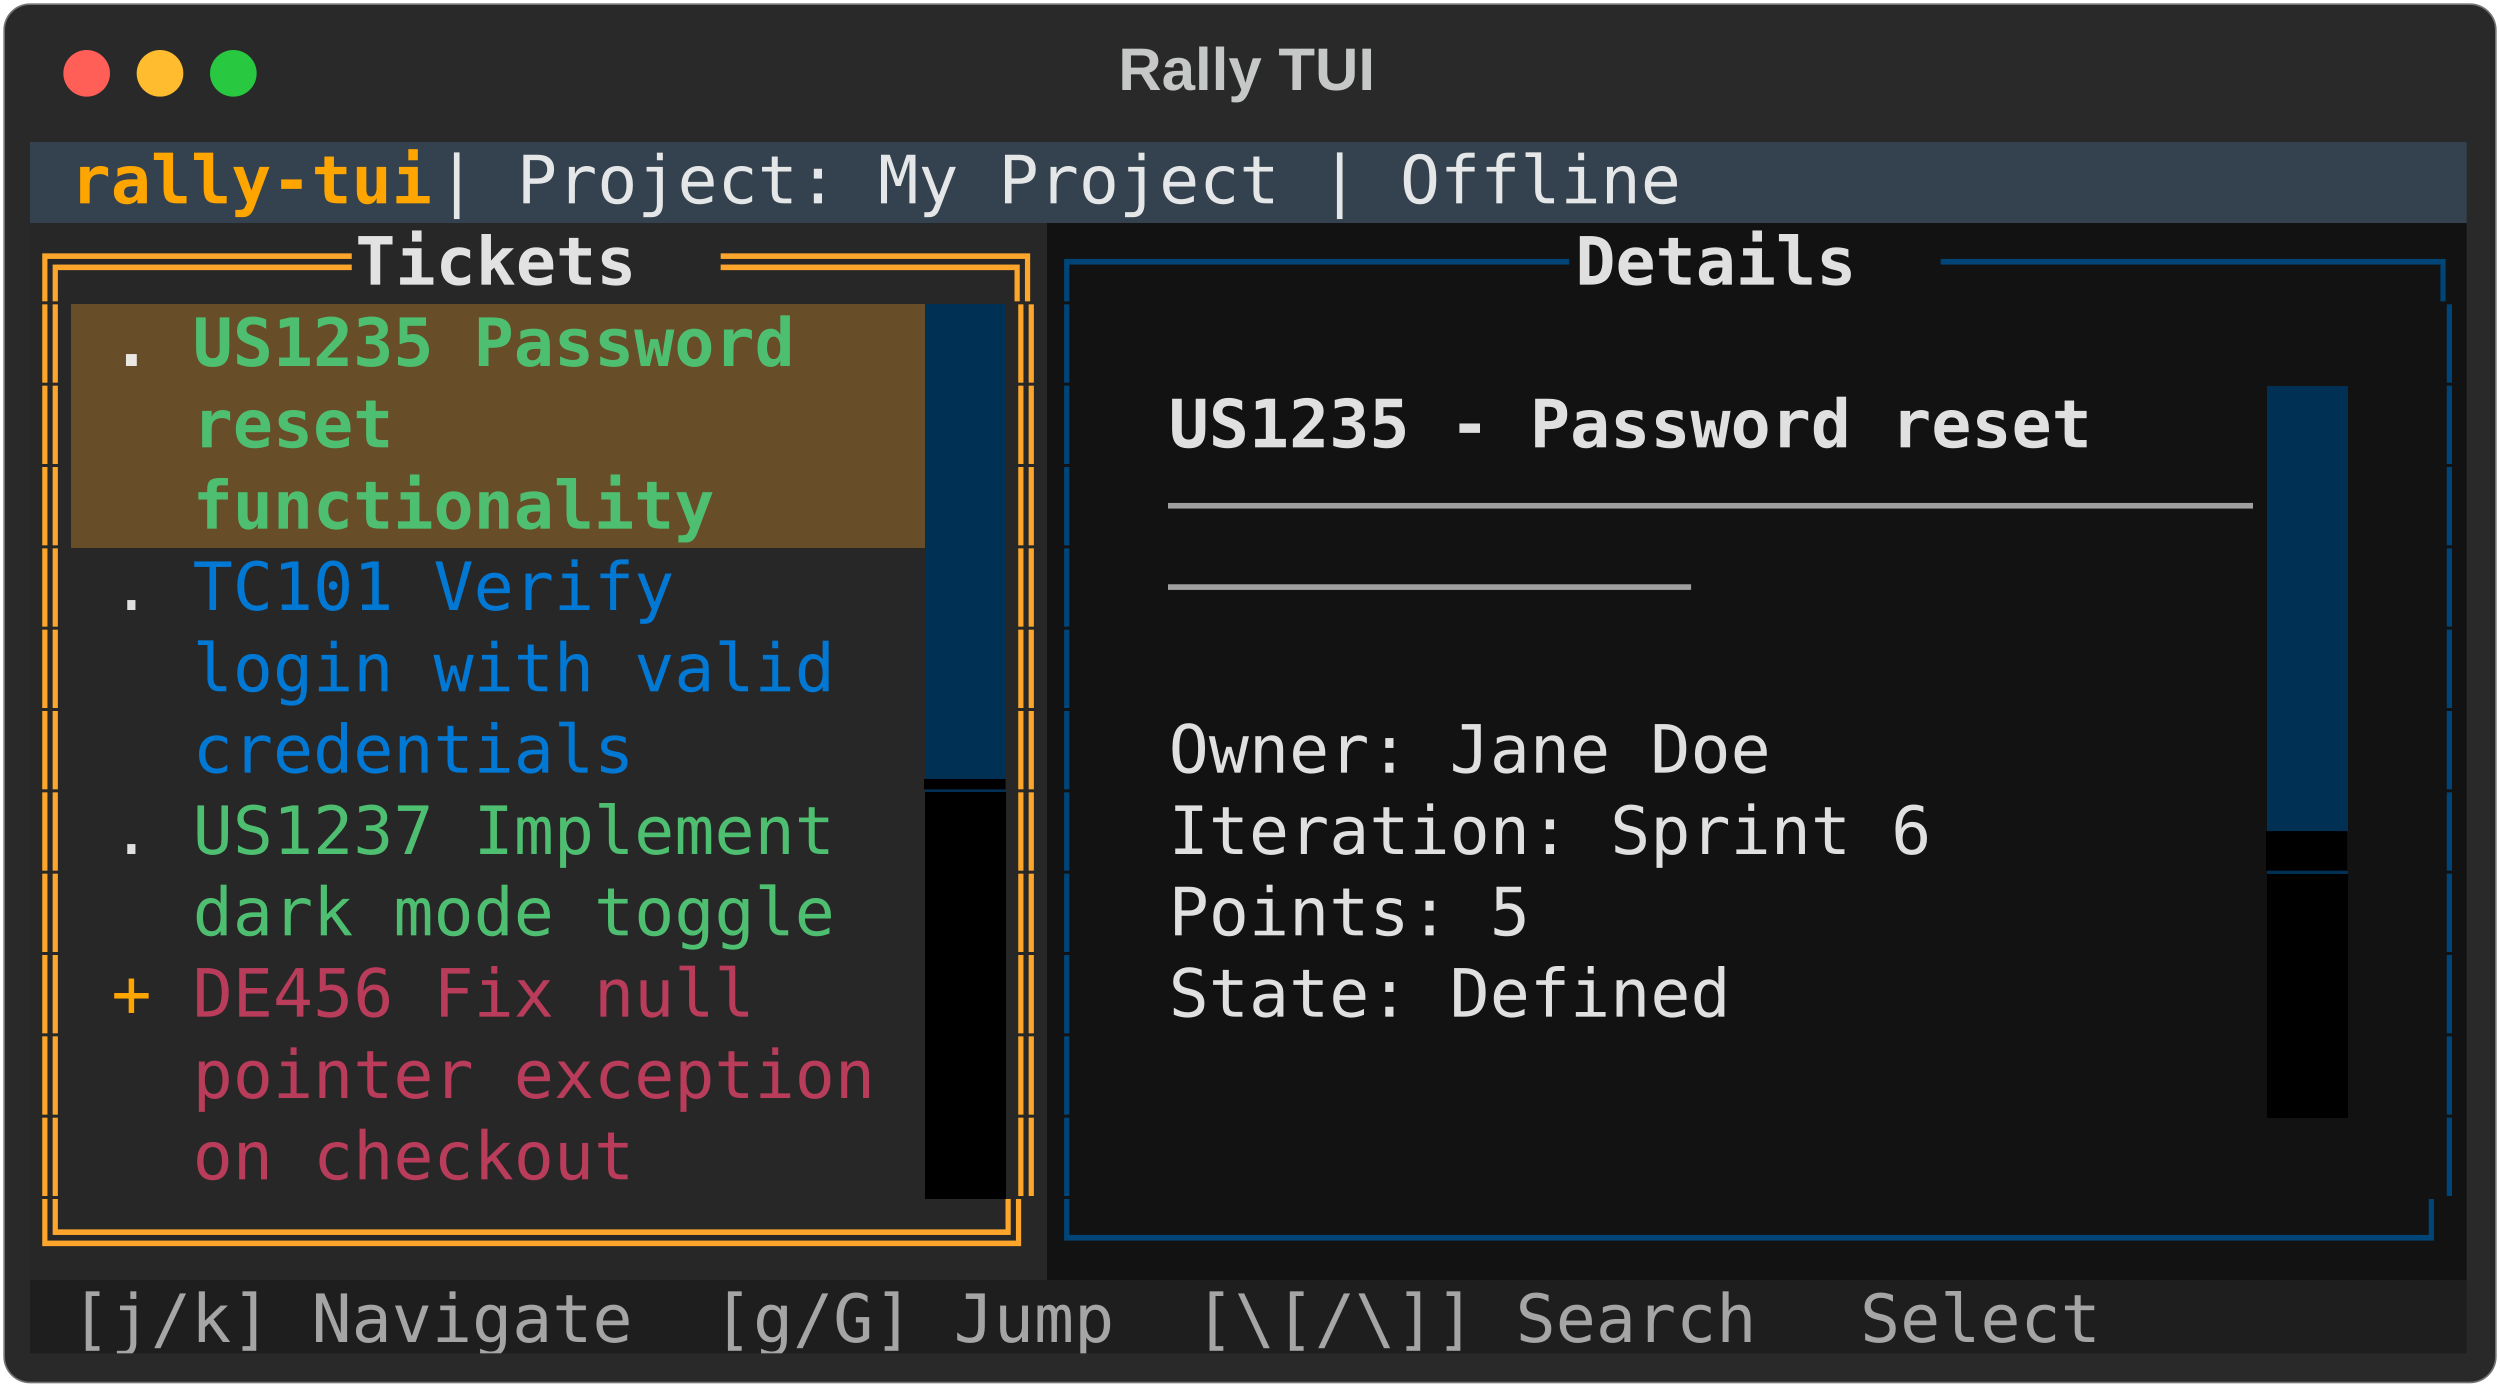
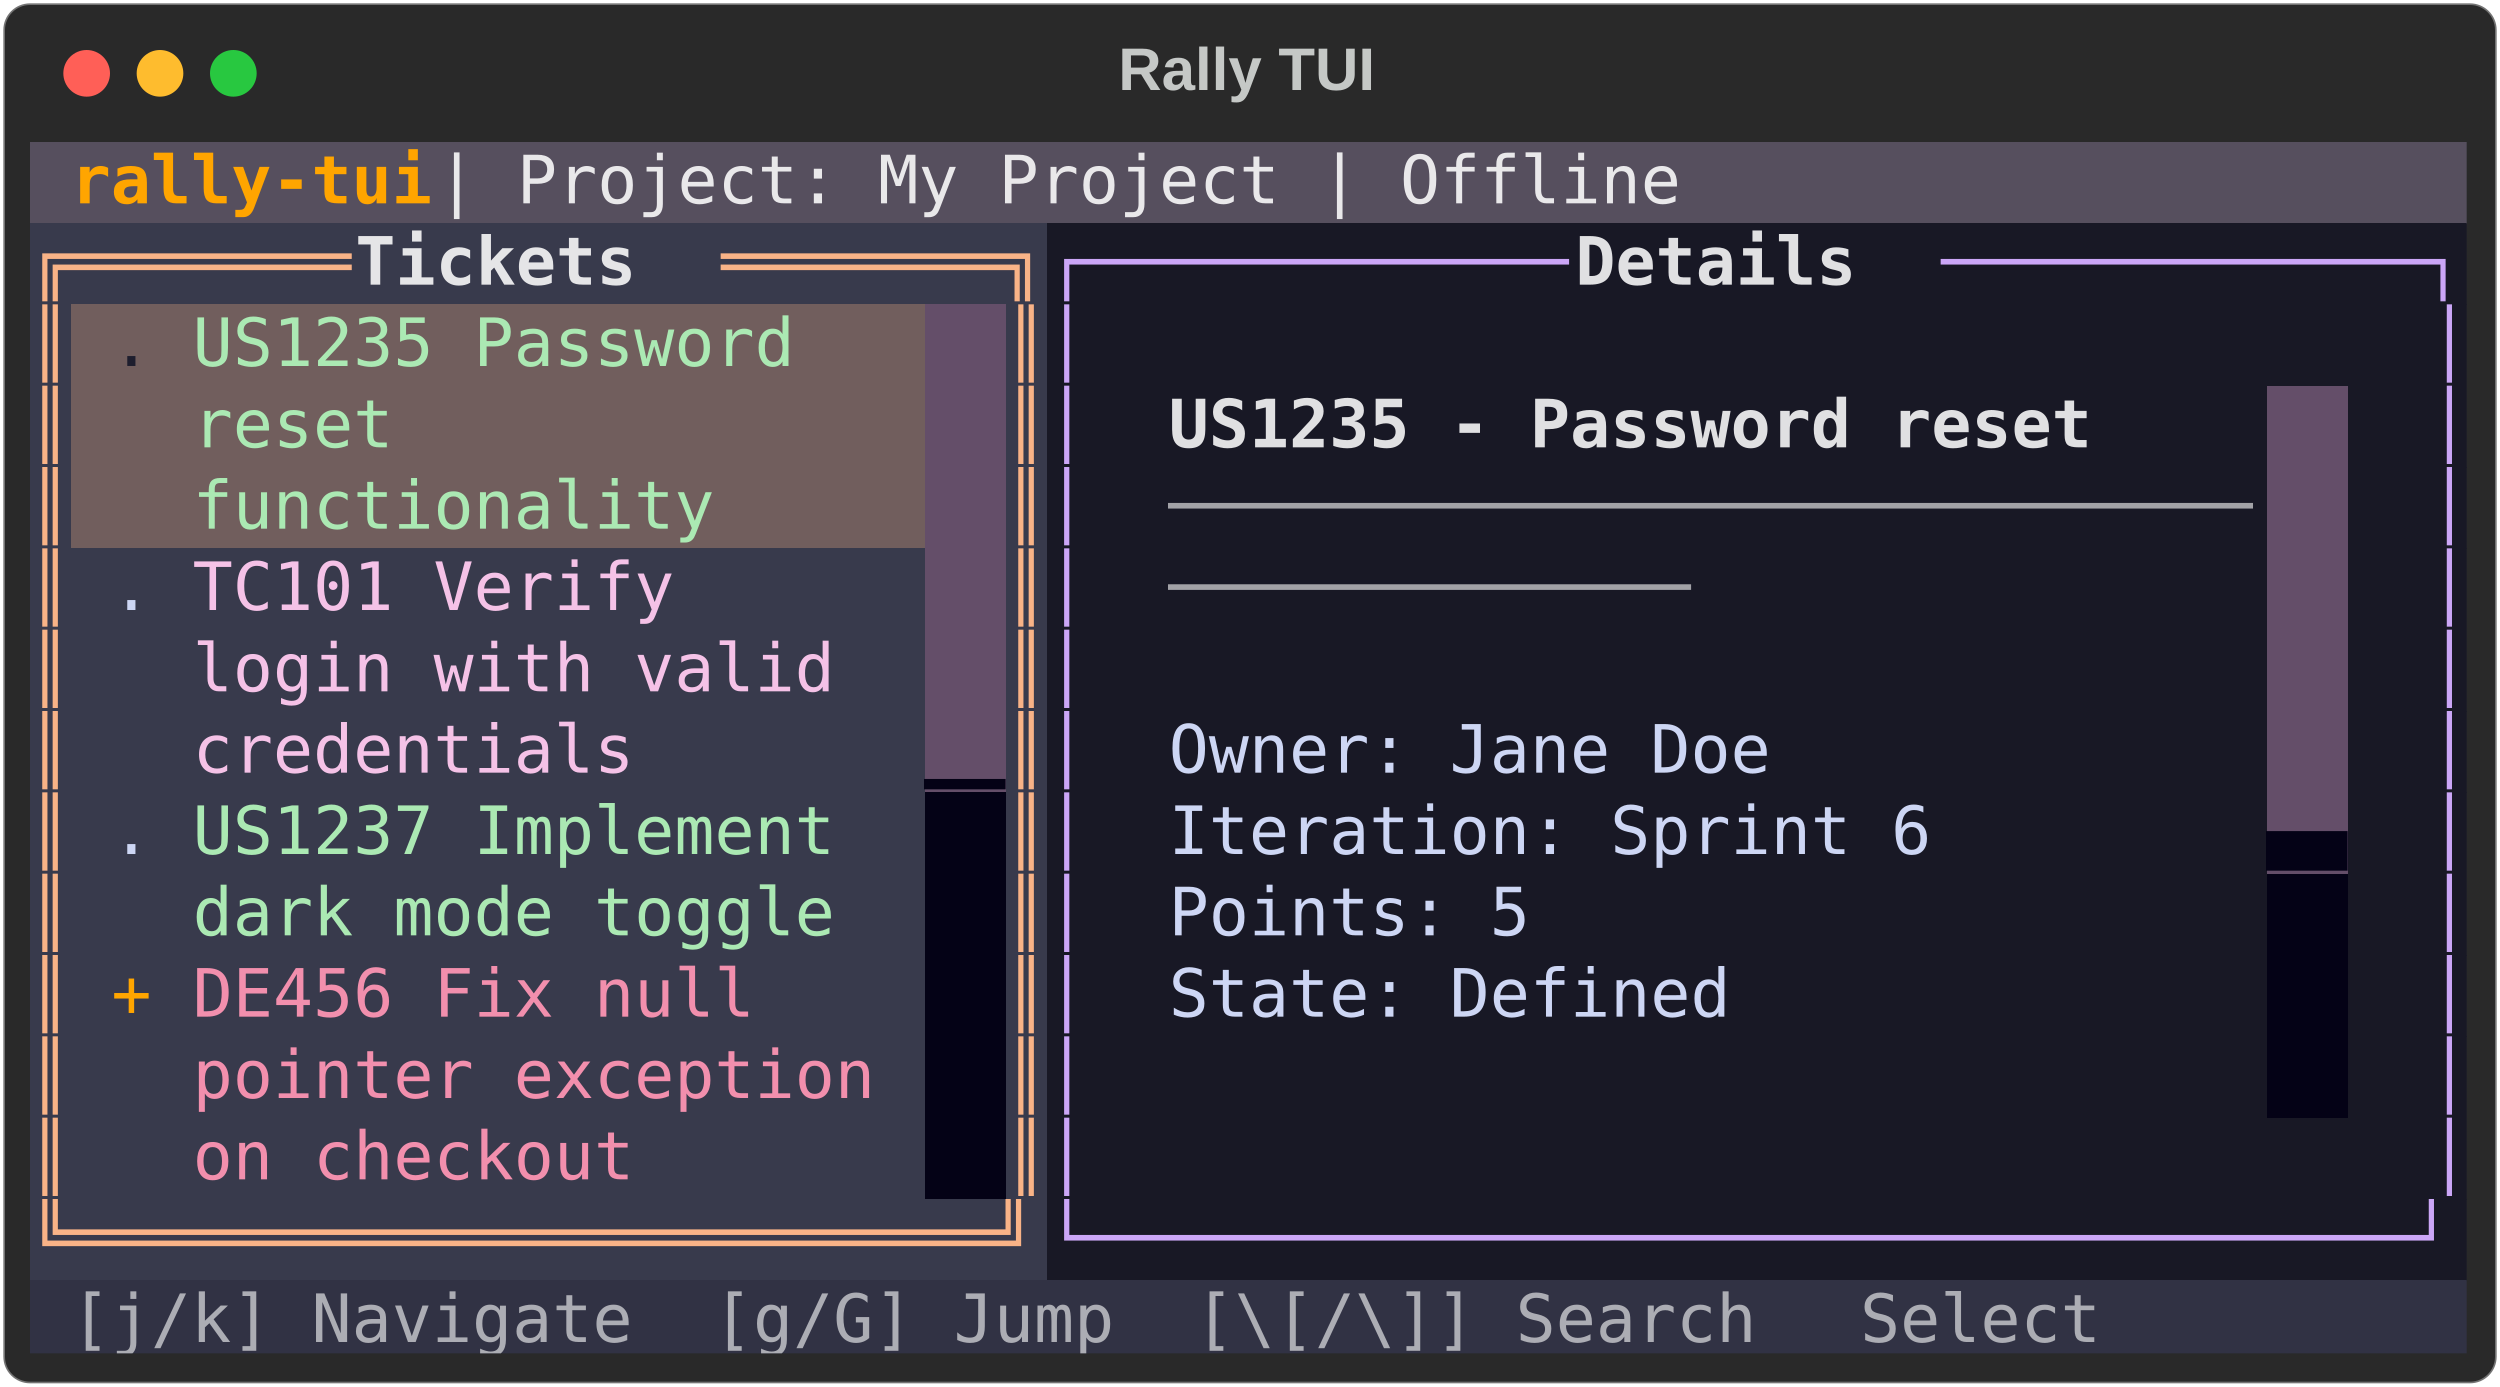
<svg xmlns="http://www.w3.org/2000/svg" class="rich-terminal" viewBox="0 0 750 416.0">
  <style>

    @font-face {
        font-family: "Fira Code";
        src: local("FiraCode-Regular"),
                url("https://cdnjs.cloudflare.com/ajax/libs/firacode/6.2.0/woff2/FiraCode-Regular.woff2") format("woff2"),
                url("https://cdnjs.cloudflare.com/ajax/libs/firacode/6.2.0/woff/FiraCode-Regular.woff") format("woff");
        font-style: normal;
        font-weight: 400;
    }
    @font-face {
        font-family: "Fira Code";
        src: local("FiraCode-Bold"),
                url("https://cdnjs.cloudflare.com/ajax/libs/firacode/6.2.0/woff2/FiraCode-Bold.woff2") format("woff2"),
                url("https://cdnjs.cloudflare.com/ajax/libs/firacode/6.2.0/woff/FiraCode-Bold.woff") format("woff");
        font-style: bold;
        font-weight: 700;
    }

    .terminal-matrix {
        font-family: Fira Code, monospace;
        font-size: 20px;
        line-height: 24.4px;
        font-variant-east-asian: full-width;
    }

    .terminal-title {
        font-size: 18px;
        font-weight: bold;
        font-family: arial;
    }

    .terminal-r1 { fill: #c5c8c6 }
.terminal-r2 { fill: #ffa500;font-weight: bold }
- .terminal-r3 { fill: #e4e6e7 }
- .terminal-r4 { fill: #fea62b }
- .terminal-r5 { fill: #e2e2e2;font-weight: bold }
- .terminal-r6 { fill: #004578 }
- .terminal-r7 { fill: #e0e0e0;font-weight: bold }
- .terminal-r8 { fill: #ebe7e3;font-weight: bold }
- .terminal-r9 { fill: #4ebf71;font-weight: bold }
- .terminal-r10 { fill: #272727 }
- .terminal-r11 { fill: #121212 }
- .terminal-r12 { fill: #a0a0a0 }
- .terminal-r13 { fill: #e0e0e0 }
- .terminal-r14 { fill: #0178d4 }
- .terminal-r15 { fill: #000000 }
- .terminal-r16 { fill: #4ebf71 }
- .terminal-r17 { fill: #ffa500 }
- .terminal-r18 { fill: #b93c5b }
- .terminal-r19 { fill: #a5a5a5 }
+ .terminal-r3 { fill: #e9e8ea }
+ .terminal-r4 { fill: #f9b387 }
+ .terminal-r5 { fill: #e5e5e7;font-weight: bold }
+ .terminal-r6 { fill: #cba6f7 }
+ .terminal-r7 { fill: #e0e0e2;font-weight: bold }
+ .terminal-r8 { fill: #1e1e2e }
+ .terminal-r9 { fill: #abe9b3 }
+ .terminal-r10 { fill: #383a4c }
+ .terminal-r11 { fill: #181825 }
+ .terminal-r12 { fill: #a2a2a7 }
+ .terminal-r13 { fill: #cdd6f4 }
+ .terminal-r14 { fill: #f5c2e7 }
+ .terminal-r15 { fill: #040216 }
+ .terminal-r16 { fill: #ffa500 }
+ .terminal-r17 { fill: #f28fad }
+ .terminal-r18 { fill: #acadb4 }
    </style>
  <defs>
    <clipPath id="terminal-clip-terminal">
      <rect x="0" y="0" width="731.0" height="365.0" />
    </clipPath>
    <clipPath id="terminal-line-0">
      <rect x="0" y="1.5" width="732" height="24.65" />
    </clipPath>
    <clipPath id="terminal-line-1">
      <rect x="0" y="25.9" width="732" height="24.65" />
    </clipPath>
    <clipPath id="terminal-line-2">
      <rect x="0" y="50.3" width="732" height="24.65" />
    </clipPath>
    <clipPath id="terminal-line-3">
      <rect x="0" y="74.7" width="732" height="24.65" />
    </clipPath>
    <clipPath id="terminal-line-4">
      <rect x="0" y="99.1" width="732" height="24.65" />
    </clipPath>
    <clipPath id="terminal-line-5">
      <rect x="0" y="123.5" width="732" height="24.65" />
    </clipPath>
    <clipPath id="terminal-line-6">
      <rect x="0" y="147.9" width="732" height="24.65" />
    </clipPath>
    <clipPath id="terminal-line-7">
      <rect x="0" y="172.3" width="732" height="24.65" />
    </clipPath>
    <clipPath id="terminal-line-8">
      <rect x="0" y="196.7" width="732" height="24.65" />
    </clipPath>
    <clipPath id="terminal-line-9">
      <rect x="0" y="221.1" width="732" height="24.65" />
    </clipPath>
    <clipPath id="terminal-line-10">
      <rect x="0" y="245.5" width="732" height="24.65" />
    </clipPath>
    <clipPath id="terminal-line-11">
      <rect x="0" y="269.9" width="732" height="24.65" />
    </clipPath>
    <clipPath id="terminal-line-12">
      <rect x="0" y="294.3" width="732" height="24.65" />
    </clipPath>
    <clipPath id="terminal-line-13">
      <rect x="0" y="318.7" width="732" height="24.65" />
    </clipPath>
  </defs>
  <rect fill="#292929" stroke="rgba(255,255,255,0.35)" stroke-width="1" x="1" y="1" width="748" height="414" rx="8" />
  <text class="terminal-title" fill="#c5c8c6" text-anchor="middle" x="374" y="27">Rally TUI</text>
  <g transform="translate(26,22)">
    <circle cx="0" cy="0" r="7" fill="#ff5f57" />
    <circle cx="22" cy="0" r="7" fill="#febc2e" />
    <circle cx="44" cy="0" r="7" fill="#28c840" />
  </g>
  <g transform="translate(9, 41)" clip-path="url(#terminal-clip-terminal)">
-     <rect fill="#33424e" x="0" y="1.5" width="12.2" height="24.65" shape-rendering="crispEdges" />
-     <rect fill="#33424e" x="12.2" y="1.5" width="109.8" height="24.65" shape-rendering="crispEdges" />
-     <rect fill="#33424e" x="122" y="1.5" width="390.4" height="24.65" shape-rendering="crispEdges" />
-     <rect fill="#33424e" x="512.4" y="1.5" width="219.6" height="24.65" shape-rendering="crispEdges" />
-     <rect fill="#272727" x="0" y="25.9" width="97.6" height="24.65" shape-rendering="crispEdges" />
-     <rect fill="#272727" x="97.6" y="25.9" width="109.8" height="24.65" shape-rendering="crispEdges" />
-     <rect fill="#272727" x="207.4" y="25.9" width="97.6" height="24.65" shape-rendering="crispEdges" />
-     <rect fill="#121212" x="305" y="25.9" width="158.6" height="24.65" shape-rendering="crispEdges" />
-     <rect fill="#121212" x="463.6" y="25.9" width="109.8" height="24.65" shape-rendering="crispEdges" />
-     <rect fill="#121212" x="573.4" y="25.9" width="158.6" height="24.65" shape-rendering="crispEdges" />
-     <rect fill="#272727" x="0" y="50.3" width="12.2" height="24.65" shape-rendering="crispEdges" />
-     <rect fill="#674d28" x="12.2" y="50.3" width="12.2" height="24.65" shape-rendering="crispEdges" />
-     <rect fill="#674d28" x="24.4" y="50.3" width="12.2" height="24.65" shape-rendering="crispEdges" />
-     <rect fill="#674d28" x="36.6" y="50.3" width="12.2" height="24.65" shape-rendering="crispEdges" />
-     <rect fill="#674d28" x="48.8" y="50.3" width="183" height="24.65" shape-rendering="crispEdges" />
-     <rect fill="#674d28" x="231.8" y="50.3" width="36.6" height="24.65" shape-rendering="crispEdges" />
-     <rect fill="#003054" x="268.4" y="50.3" width="24.4" height="24.65" shape-rendering="crispEdges" />
-     <rect fill="#272727" x="292.8" y="50.3" width="12.2" height="24.65" shape-rendering="crispEdges" />
-     <rect fill="#121212" x="305" y="50.3" width="12.2" height="24.65" shape-rendering="crispEdges" />
-     <rect fill="#121212" x="317.2" y="50.3" width="402.6" height="24.65" shape-rendering="crispEdges" />
-     <rect fill="#121212" x="719.8" y="50.3" width="12.2" height="24.65" shape-rendering="crispEdges" />
-     <rect fill="#272727" x="0" y="74.7" width="12.2" height="24.65" shape-rendering="crispEdges" />
-     <rect fill="#674d28" x="12.2" y="74.7" width="36.6" height="24.65" shape-rendering="crispEdges" />
-     <rect fill="#674d28" x="48.8" y="74.7" width="61" height="24.65" shape-rendering="crispEdges" />
-     <rect fill="#674d28" x="109.8" y="74.7" width="158.6" height="24.65" shape-rendering="crispEdges" />
-     <rect fill="#003054" x="268.4" y="74.7" width="24.4" height="24.65" shape-rendering="crispEdges" />
-     <rect fill="#272727" x="292.8" y="74.7" width="12.2" height="24.65" shape-rendering="crispEdges" />
-     <rect fill="#121212" x="305" y="74.7" width="12.2" height="24.65" shape-rendering="crispEdges" />
-     <rect fill="#121212" x="317.2" y="74.7" width="24.4" height="24.65" shape-rendering="crispEdges" />
-     <rect fill="#121212" x="341.6" y="74.7" width="280.6" height="24.65" shape-rendering="crispEdges" />
-     <rect fill="#121212" x="622.2" y="74.7" width="48.8" height="24.65" shape-rendering="crispEdges" />
-     <rect fill="#003054" x="671" y="74.7" width="24.4" height="24.65" shape-rendering="crispEdges" />
-     <rect fill="#121212" x="695.4" y="74.7" width="24.4" height="24.65" shape-rendering="crispEdges" />
-     <rect fill="#121212" x="719.8" y="74.7" width="12.2" height="24.65" shape-rendering="crispEdges" />
-     <rect fill="#272727" x="0" y="99.1" width="12.2" height="24.65" shape-rendering="crispEdges" />
-     <rect fill="#674d28" x="12.2" y="99.1" width="36.6" height="24.65" shape-rendering="crispEdges" />
-     <rect fill="#674d28" x="48.8" y="99.1" width="158.6" height="24.65" shape-rendering="crispEdges" />
-     <rect fill="#674d28" x="207.4" y="99.1" width="61" height="24.65" shape-rendering="crispEdges" />
-     <rect fill="#003054" x="268.4" y="99.1" width="24.4" height="24.65" shape-rendering="crispEdges" />
-     <rect fill="#272727" x="292.8" y="99.1" width="12.2" height="24.65" shape-rendering="crispEdges" />
-     <rect fill="#121212" x="305" y="99.1" width="12.2" height="24.65" shape-rendering="crispEdges" />
-     <rect fill="#121212" x="317.2" y="99.1" width="24.4" height="24.65" shape-rendering="crispEdges" />
-     <rect fill="#121212" x="341.6" y="99.1" width="329.4" height="24.65" shape-rendering="crispEdges" />
-     <rect fill="#003054" x="671" y="99.1" width="24.4" height="24.65" shape-rendering="crispEdges" />
-     <rect fill="#121212" x="695.4" y="99.1" width="24.4" height="24.65" shape-rendering="crispEdges" />
-     <rect fill="#121212" x="719.8" y="99.1" width="12.2" height="24.65" shape-rendering="crispEdges" />
-     <rect fill="#272727" x="0" y="123.5" width="12.2" height="24.65" shape-rendering="crispEdges" />
-     <rect fill="#272727" x="12.2" y="123.5" width="12.2" height="24.65" shape-rendering="crispEdges" />
-     <rect fill="#272727" x="24.4" y="123.5" width="12.2" height="24.65" shape-rendering="crispEdges" />
-     <rect fill="#272727" x="36.6" y="123.5" width="12.2" height="24.65" shape-rendering="crispEdges" />
-     <rect fill="#272727" x="48.8" y="123.5" width="146.4" height="24.65" shape-rendering="crispEdges" />
-     <rect fill="#272727" x="195.2" y="123.5" width="73.2" height="24.65" shape-rendering="crispEdges" />
-     <rect fill="#003054" x="268.4" y="123.5" width="24.4" height="24.65" shape-rendering="crispEdges" />
-     <rect fill="#272727" x="292.8" y="123.5" width="12.2" height="24.65" shape-rendering="crispEdges" />
-     <rect fill="#121212" x="305" y="123.5" width="12.2" height="24.65" shape-rendering="crispEdges" />
-     <rect fill="#121212" x="317.2" y="123.5" width="24.4" height="24.65" shape-rendering="crispEdges" />
-     <rect fill="#121212" x="341.6" y="123.5" width="158.6" height="24.65" shape-rendering="crispEdges" />
-     <rect fill="#121212" x="500.2" y="123.5" width="170.8" height="24.65" shape-rendering="crispEdges" />
-     <rect fill="#003054" x="671" y="123.5" width="24.4" height="24.65" shape-rendering="crispEdges" />
-     <rect fill="#121212" x="695.4" y="123.5" width="24.4" height="24.65" shape-rendering="crispEdges" />
-     <rect fill="#121212" x="719.8" y="123.5" width="12.2" height="24.65" shape-rendering="crispEdges" />
-     <rect fill="#272727" x="0" y="147.9" width="12.2" height="24.65" shape-rendering="crispEdges" />
-     <rect fill="#272727" x="12.2" y="147.9" width="36.6" height="24.65" shape-rendering="crispEdges" />
-     <rect fill="#272727" x="48.8" y="147.9" width="195.2" height="24.65" shape-rendering="crispEdges" />
-     <rect fill="#272727" x="244" y="147.9" width="24.4" height="24.65" shape-rendering="crispEdges" />
-     <rect fill="#003054" x="268.4" y="147.9" width="24.4" height="24.65" shape-rendering="crispEdges" />
-     <rect fill="#272727" x="292.8" y="147.9" width="12.2" height="24.65" shape-rendering="crispEdges" />
-     <rect fill="#121212" x="305" y="147.9" width="12.2" height="24.65" shape-rendering="crispEdges" />
-     <rect fill="#121212" x="317.2" y="147.9" width="353.8" height="24.65" shape-rendering="crispEdges" />
-     <rect fill="#003054" x="671" y="147.9" width="24.4" height="24.65" shape-rendering="crispEdges" />
-     <rect fill="#121212" x="695.4" y="147.9" width="24.4" height="24.65" shape-rendering="crispEdges" />
-     <rect fill="#121212" x="719.8" y="147.9" width="12.2" height="24.65" shape-rendering="crispEdges" />
-     <rect fill="#272727" x="0" y="172.3" width="12.2" height="24.65" shape-rendering="crispEdges" />
-     <rect fill="#272727" x="12.2" y="172.3" width="36.6" height="24.65" shape-rendering="crispEdges" />
-     <rect fill="#272727" x="48.8" y="172.3" width="134.2" height="24.65" shape-rendering="crispEdges" />
-     <rect fill="#272727" x="183" y="172.3" width="85.4" height="24.65" shape-rendering="crispEdges" />
-     <rect fill="#003054" x="268.4" y="172.3" width="24.4" height="24.65" shape-rendering="crispEdges" />
-     <rect fill="#272727" x="292.8" y="172.3" width="12.2" height="24.65" shape-rendering="crispEdges" />
-     <rect fill="#121212" x="305" y="172.3" width="12.2" height="24.65" shape-rendering="crispEdges" />
-     <rect fill="#121212" x="317.2" y="172.3" width="24.4" height="24.65" shape-rendering="crispEdges" />
-     <rect fill="#121212" x="341.6" y="172.3" width="183" height="24.65" shape-rendering="crispEdges" />
-     <rect fill="#121212" x="524.6" y="172.3" width="146.4" height="24.65" shape-rendering="crispEdges" />
-     <rect fill="#003054" x="671" y="172.3" width="24.4" height="24.65" shape-rendering="crispEdges" />
-     <rect fill="#121212" x="695.4" y="172.3" width="24.4" height="24.65" shape-rendering="crispEdges" />
-     <rect fill="#121212" x="719.8" y="172.3" width="12.2" height="24.65" shape-rendering="crispEdges" />
-     <rect fill="#272727" x="0" y="196.7" width="12.2" height="24.65" shape-rendering="crispEdges" />
-     <rect fill="#272727" x="12.2" y="196.7" width="12.2" height="24.65" shape-rendering="crispEdges" />
-     <rect fill="#272727" x="24.4" y="196.7" width="12.2" height="24.65" shape-rendering="crispEdges" />
-     <rect fill="#272727" x="36.6" y="196.7" width="12.2" height="24.65" shape-rendering="crispEdges" />
-     <rect fill="#272727" x="48.8" y="196.7" width="195.2" height="24.65" shape-rendering="crispEdges" />
-     <rect fill="#272727" x="244" y="196.7" width="24.4" height="24.65" shape-rendering="crispEdges" />
-     <rect fill="#000000" x="268.4" y="196.7" width="24.4" height="24.65" shape-rendering="crispEdges" />
-     <rect fill="#272727" x="292.8" y="196.7" width="12.2" height="24.65" shape-rendering="crispEdges" />
-     <rect fill="#121212" x="305" y="196.7" width="12.2" height="24.65" shape-rendering="crispEdges" />
-     <rect fill="#121212" x="317.2" y="196.7" width="24.4" height="24.65" shape-rendering="crispEdges" />
-     <rect fill="#121212" x="341.6" y="196.7" width="231.8" height="24.65" shape-rendering="crispEdges" />
-     <rect fill="#121212" x="573.4" y="196.7" width="97.6" height="24.65" shape-rendering="crispEdges" />
-     <rect fill="#003054" x="671" y="196.7" width="24.4" height="24.65" shape-rendering="crispEdges" />
-     <rect fill="#121212" x="695.4" y="196.7" width="24.4" height="24.65" shape-rendering="crispEdges" />
-     <rect fill="#121212" x="719.8" y="196.7" width="12.2" height="24.65" shape-rendering="crispEdges" />
-     <rect fill="#272727" x="0" y="221.1" width="12.2" height="24.65" shape-rendering="crispEdges" />
-     <rect fill="#272727" x="12.2" y="221.1" width="36.6" height="24.65" shape-rendering="crispEdges" />
-     <rect fill="#272727" x="48.8" y="221.1" width="195.2" height="24.65" shape-rendering="crispEdges" />
-     <rect fill="#272727" x="244" y="221.1" width="24.4" height="24.65" shape-rendering="crispEdges" />
-     <rect fill="#000000" x="268.4" y="221.1" width="24.4" height="24.65" shape-rendering="crispEdges" />
-     <rect fill="#272727" x="292.8" y="221.1" width="12.2" height="24.65" shape-rendering="crispEdges" />
-     <rect fill="#121212" x="305" y="221.1" width="12.2" height="24.65" shape-rendering="crispEdges" />
-     <rect fill="#121212" x="317.2" y="221.1" width="24.4" height="24.65" shape-rendering="crispEdges" />
-     <rect fill="#121212" x="341.6" y="221.1" width="109.8" height="24.65" shape-rendering="crispEdges" />
-     <rect fill="#121212" x="451.4" y="221.1" width="219.6" height="24.65" shape-rendering="crispEdges" />
-     <rect fill="#000000" x="671" y="221.1" width="24.4" height="24.65" shape-rendering="crispEdges" />
-     <rect fill="#121212" x="695.4" y="221.1" width="24.4" height="24.65" shape-rendering="crispEdges" />
-     <rect fill="#121212" x="719.8" y="221.1" width="12.2" height="24.65" shape-rendering="crispEdges" />
-     <rect fill="#272727" x="0" y="245.5" width="12.2" height="24.65" shape-rendering="crispEdges" />
-     <rect fill="#272727" x="12.2" y="245.5" width="12.2" height="24.65" shape-rendering="crispEdges" />
-     <rect fill="#272727" x="24.4" y="245.5" width="12.2" height="24.65" shape-rendering="crispEdges" />
-     <rect fill="#272727" x="36.6" y="245.5" width="12.2" height="24.65" shape-rendering="crispEdges" />
-     <rect fill="#272727" x="48.8" y="245.5" width="170.8" height="24.65" shape-rendering="crispEdges" />
-     <rect fill="#272727" x="219.6" y="245.5" width="48.8" height="24.65" shape-rendering="crispEdges" />
-     <rect fill="#000000" x="268.4" y="245.5" width="24.4" height="24.65" shape-rendering="crispEdges" />
-     <rect fill="#272727" x="292.8" y="245.5" width="12.2" height="24.65" shape-rendering="crispEdges" />
-     <rect fill="#121212" x="305" y="245.5" width="12.2" height="24.65" shape-rendering="crispEdges" />
-     <rect fill="#121212" x="317.2" y="245.5" width="24.4" height="24.65" shape-rendering="crispEdges" />
-     <rect fill="#121212" x="341.6" y="245.5" width="170.8" height="24.65" shape-rendering="crispEdges" />
-     <rect fill="#121212" x="512.4" y="245.5" width="158.6" height="24.65" shape-rendering="crispEdges" />
-     <rect fill="#000000" x="671" y="245.5" width="24.4" height="24.65" shape-rendering="crispEdges" />
-     <rect fill="#121212" x="695.4" y="245.5" width="24.4" height="24.65" shape-rendering="crispEdges" />
-     <rect fill="#121212" x="719.8" y="245.5" width="12.2" height="24.65" shape-rendering="crispEdges" />
-     <rect fill="#272727" x="0" y="269.9" width="12.2" height="24.65" shape-rendering="crispEdges" />
-     <rect fill="#272727" x="12.2" y="269.9" width="36.6" height="24.65" shape-rendering="crispEdges" />
-     <rect fill="#272727" x="48.8" y="269.9" width="207.4" height="24.65" shape-rendering="crispEdges" />
-     <rect fill="#272727" x="256.2" y="269.9" width="12.2" height="24.65" shape-rendering="crispEdges" />
-     <rect fill="#000000" x="268.4" y="269.9" width="24.4" height="24.65" shape-rendering="crispEdges" />
-     <rect fill="#272727" x="292.8" y="269.9" width="12.2" height="24.65" shape-rendering="crispEdges" />
-     <rect fill="#121212" x="305" y="269.9" width="12.2" height="24.65" shape-rendering="crispEdges" />
-     <rect fill="#121212" x="317.2" y="269.9" width="353.8" height="24.65" shape-rendering="crispEdges" />
-     <rect fill="#000000" x="671" y="269.9" width="24.4" height="24.65" shape-rendering="crispEdges" />
-     <rect fill="#121212" x="695.4" y="269.9" width="24.4" height="24.65" shape-rendering="crispEdges" />
-     <rect fill="#121212" x="719.8" y="269.9" width="12.2" height="24.65" shape-rendering="crispEdges" />
-     <rect fill="#272727" x="0" y="294.3" width="12.2" height="24.65" shape-rendering="crispEdges" />
-     <rect fill="#272727" x="12.2" y="294.3" width="36.6" height="24.65" shape-rendering="crispEdges" />
-     <rect fill="#272727" x="48.8" y="294.3" width="134.2" height="24.65" shape-rendering="crispEdges" />
-     <rect fill="#272727" x="183" y="294.3" width="85.4" height="24.65" shape-rendering="crispEdges" />
-     <rect fill="#000000" x="268.4" y="294.3" width="24.4" height="24.65" shape-rendering="crispEdges" />
-     <rect fill="#272727" x="292.8" y="294.3" width="12.2" height="24.65" shape-rendering="crispEdges" />
-     <rect fill="#121212" x="305" y="294.3" width="12.2" height="24.65" shape-rendering="crispEdges" />
-     <rect fill="#121212" x="317.2" y="294.3" width="402.6" height="24.65" shape-rendering="crispEdges" />
-     <rect fill="#121212" x="719.8" y="294.3" width="12.2" height="24.65" shape-rendering="crispEdges" />
-     <rect fill="#272727" x="0" y="318.7" width="305" height="24.65" shape-rendering="crispEdges" />
-     <rect fill="#121212" x="305" y="318.7" width="427" height="24.65" shape-rendering="crispEdges" />
-     <rect fill="#1e1e1e" x="0" y="343.1" width="12.2" height="24.65" shape-rendering="crispEdges" />
-     <rect fill="#1e1e1e" x="12.2" y="343.1" width="536.8" height="24.65" shape-rendering="crispEdges" />
-     <rect fill="#1e1e1e" x="549" y="343.1" width="85.4" height="24.65" shape-rendering="crispEdges" />
-     <rect fill="#1e1e1e" x="634.4" y="343.1" width="97.6" height="24.65" shape-rendering="crispEdges" />
+     <rect fill="#564f5e" x="0" y="1.5" width="12.2" height="24.65" shape-rendering="crispEdges" />
+     <rect fill="#564f5e" x="12.2" y="1.5" width="109.8" height="24.65" shape-rendering="crispEdges" />
+     <rect fill="#564f5e" x="122" y="1.5" width="390.4" height="24.65" shape-rendering="crispEdges" />
+     <rect fill="#564f5e" x="512.4" y="1.5" width="219.6" height="24.65" shape-rendering="crispEdges" />
+     <rect fill="#383a4c" x="0" y="25.9" width="97.6" height="24.65" shape-rendering="crispEdges" />
+     <rect fill="#383a4c" x="97.6" y="25.9" width="109.8" height="24.65" shape-rendering="crispEdges" />
+     <rect fill="#383a4c" x="207.4" y="25.9" width="97.6" height="24.65" shape-rendering="crispEdges" />
+     <rect fill="#181825" x="305" y="25.9" width="158.6" height="24.65" shape-rendering="crispEdges" />
+     <rect fill="#181825" x="463.6" y="25.9" width="109.8" height="24.65" shape-rendering="crispEdges" />
+     <rect fill="#181825" x="573.4" y="25.9" width="158.6" height="24.65" shape-rendering="crispEdges" />
+     <rect fill="#383a4c" x="0" y="50.3" width="12.2" height="24.65" shape-rendering="crispEdges" />
+     <rect fill="#715e5d" x="12.2" y="50.3" width="12.2" height="24.65" shape-rendering="crispEdges" />
+     <rect fill="#715e5d" x="24.4" y="50.3" width="12.2" height="24.65" shape-rendering="crispEdges" />
+     <rect fill="#715e5d" x="36.6" y="50.3" width="12.2" height="24.65" shape-rendering="crispEdges" />
+     <rect fill="#715e5d" x="48.8" y="50.3" width="183" height="24.65" shape-rendering="crispEdges" />
+     <rect fill="#715e5d" x="231.8" y="50.3" width="36.6" height="24.65" shape-rendering="crispEdges" />
+     <rect fill="#644e69" x="268.4" y="50.3" width="24.4" height="24.65" shape-rendering="crispEdges" />
+     <rect fill="#383a4c" x="292.8" y="50.3" width="12.2" height="24.65" shape-rendering="crispEdges" />
+     <rect fill="#181825" x="305" y="50.3" width="12.2" height="24.65" shape-rendering="crispEdges" />
+     <rect fill="#181825" x="317.2" y="50.3" width="402.6" height="24.65" shape-rendering="crispEdges" />
+     <rect fill="#181825" x="719.8" y="50.3" width="12.2" height="24.65" shape-rendering="crispEdges" />
+     <rect fill="#383a4c" x="0" y="74.7" width="12.2" height="24.65" shape-rendering="crispEdges" />
+     <rect fill="#715e5d" x="12.2" y="74.7" width="36.6" height="24.65" shape-rendering="crispEdges" />
+     <rect fill="#715e5d" x="48.8" y="74.7" width="61" height="24.65" shape-rendering="crispEdges" />
+     <rect fill="#715e5d" x="109.8" y="74.7" width="158.6" height="24.65" shape-rendering="crispEdges" />
+     <rect fill="#644e69" x="268.4" y="74.7" width="24.4" height="24.65" shape-rendering="crispEdges" />
+     <rect fill="#383a4c" x="292.8" y="74.7" width="12.2" height="24.65" shape-rendering="crispEdges" />
+     <rect fill="#181825" x="305" y="74.7" width="12.2" height="24.65" shape-rendering="crispEdges" />
+     <rect fill="#181825" x="317.2" y="74.7" width="24.4" height="24.65" shape-rendering="crispEdges" />
+     <rect fill="#181825" x="341.6" y="74.7" width="280.6" height="24.65" shape-rendering="crispEdges" />
+     <rect fill="#181825" x="622.2" y="74.7" width="48.8" height="24.65" shape-rendering="crispEdges" />
+     <rect fill="#644e69" x="671" y="74.7" width="24.4" height="24.65" shape-rendering="crispEdges" />
+     <rect fill="#181825" x="695.4" y="74.7" width="24.4" height="24.65" shape-rendering="crispEdges" />
+     <rect fill="#181825" x="719.8" y="74.7" width="12.2" height="24.65" shape-rendering="crispEdges" />
+     <rect fill="#383a4c" x="0" y="99.1" width="12.2" height="24.65" shape-rendering="crispEdges" />
+     <rect fill="#715e5d" x="12.2" y="99.1" width="36.6" height="24.65" shape-rendering="crispEdges" />
+     <rect fill="#715e5d" x="48.8" y="99.1" width="158.6" height="24.65" shape-rendering="crispEdges" />
+     <rect fill="#715e5d" x="207.4" y="99.1" width="61" height="24.65" shape-rendering="crispEdges" />
+     <rect fill="#644e69" x="268.4" y="99.1" width="24.4" height="24.65" shape-rendering="crispEdges" />
+     <rect fill="#383a4c" x="292.8" y="99.1" width="12.2" height="24.65" shape-rendering="crispEdges" />
+     <rect fill="#181825" x="305" y="99.1" width="12.2" height="24.65" shape-rendering="crispEdges" />
+     <rect fill="#181825" x="317.2" y="99.1" width="24.4" height="24.65" shape-rendering="crispEdges" />
+     <rect fill="#181825" x="341.6" y="99.1" width="329.4" height="24.65" shape-rendering="crispEdges" />
+     <rect fill="#644e69" x="671" y="99.1" width="24.4" height="24.65" shape-rendering="crispEdges" />
+     <rect fill="#181825" x="695.4" y="99.1" width="24.4" height="24.65" shape-rendering="crispEdges" />
+     <rect fill="#181825" x="719.8" y="99.1" width="12.2" height="24.65" shape-rendering="crispEdges" />
+     <rect fill="#383a4c" x="0" y="123.5" width="12.2" height="24.65" shape-rendering="crispEdges" />
+     <rect fill="#383a4c" x="12.2" y="123.5" width="12.2" height="24.65" shape-rendering="crispEdges" />
+     <rect fill="#383a4c" x="24.4" y="123.5" width="12.2" height="24.65" shape-rendering="crispEdges" />
+     <rect fill="#383a4c" x="36.6" y="123.5" width="12.2" height="24.65" shape-rendering="crispEdges" />
+     <rect fill="#383a4c" x="48.8" y="123.5" width="146.4" height="24.65" shape-rendering="crispEdges" />
+     <rect fill="#383a4c" x="195.2" y="123.5" width="73.2" height="24.65" shape-rendering="crispEdges" />
+     <rect fill="#644e69" x="268.4" y="123.5" width="24.4" height="24.65" shape-rendering="crispEdges" />
+     <rect fill="#383a4c" x="292.8" y="123.5" width="12.2" height="24.65" shape-rendering="crispEdges" />
+     <rect fill="#181825" x="305" y="123.5" width="12.2" height="24.65" shape-rendering="crispEdges" />
+     <rect fill="#181825" x="317.2" y="123.5" width="24.4" height="24.65" shape-rendering="crispEdges" />
+     <rect fill="#181825" x="341.6" y="123.5" width="158.6" height="24.65" shape-rendering="crispEdges" />
+     <rect fill="#181825" x="500.2" y="123.5" width="170.8" height="24.65" shape-rendering="crispEdges" />
+     <rect fill="#644e69" x="671" y="123.5" width="24.4" height="24.65" shape-rendering="crispEdges" />
+     <rect fill="#181825" x="695.4" y="123.5" width="24.4" height="24.65" shape-rendering="crispEdges" />
+     <rect fill="#181825" x="719.8" y="123.5" width="12.2" height="24.65" shape-rendering="crispEdges" />
+     <rect fill="#383a4c" x="0" y="147.9" width="12.2" height="24.65" shape-rendering="crispEdges" />
+     <rect fill="#383a4c" x="12.2" y="147.9" width="36.6" height="24.65" shape-rendering="crispEdges" />
+     <rect fill="#383a4c" x="48.8" y="147.9" width="195.2" height="24.65" shape-rendering="crispEdges" />
+     <rect fill="#383a4c" x="244" y="147.9" width="24.4" height="24.65" shape-rendering="crispEdges" />
+     <rect fill="#644e69" x="268.4" y="147.9" width="24.4" height="24.65" shape-rendering="crispEdges" />
+     <rect fill="#383a4c" x="292.8" y="147.9" width="12.2" height="24.65" shape-rendering="crispEdges" />
+     <rect fill="#181825" x="305" y="147.9" width="12.2" height="24.65" shape-rendering="crispEdges" />
+     <rect fill="#181825" x="317.2" y="147.9" width="353.8" height="24.65" shape-rendering="crispEdges" />
+     <rect fill="#644e69" x="671" y="147.9" width="24.4" height="24.65" shape-rendering="crispEdges" />
+     <rect fill="#181825" x="695.4" y="147.9" width="24.4" height="24.65" shape-rendering="crispEdges" />
+     <rect fill="#181825" x="719.8" y="147.9" width="12.2" height="24.65" shape-rendering="crispEdges" />
+     <rect fill="#383a4c" x="0" y="172.3" width="12.2" height="24.65" shape-rendering="crispEdges" />
+     <rect fill="#383a4c" x="12.2" y="172.3" width="36.6" height="24.65" shape-rendering="crispEdges" />
+     <rect fill="#383a4c" x="48.8" y="172.3" width="134.2" height="24.65" shape-rendering="crispEdges" />
+     <rect fill="#383a4c" x="183" y="172.3" width="85.4" height="24.65" shape-rendering="crispEdges" />
+     <rect fill="#644e69" x="268.4" y="172.3" width="24.4" height="24.65" shape-rendering="crispEdges" />
+     <rect fill="#383a4c" x="292.8" y="172.3" width="12.2" height="24.65" shape-rendering="crispEdges" />
+     <rect fill="#181825" x="305" y="172.3" width="12.2" height="24.65" shape-rendering="crispEdges" />
+     <rect fill="#181825" x="317.2" y="172.3" width="24.4" height="24.65" shape-rendering="crispEdges" />
+     <rect fill="#181825" x="341.6" y="172.3" width="183" height="24.65" shape-rendering="crispEdges" />
+     <rect fill="#181825" x="524.6" y="172.3" width="146.4" height="24.65" shape-rendering="crispEdges" />
+     <rect fill="#644e69" x="671" y="172.3" width="24.4" height="24.65" shape-rendering="crispEdges" />
+     <rect fill="#181825" x="695.4" y="172.3" width="24.4" height="24.65" shape-rendering="crispEdges" />
+     <rect fill="#181825" x="719.8" y="172.3" width="12.2" height="24.65" shape-rendering="crispEdges" />
+     <rect fill="#383a4c" x="0" y="196.7" width="12.2" height="24.65" shape-rendering="crispEdges" />
+     <rect fill="#383a4c" x="12.2" y="196.7" width="12.2" height="24.65" shape-rendering="crispEdges" />
+     <rect fill="#383a4c" x="24.4" y="196.7" width="12.2" height="24.65" shape-rendering="crispEdges" />
+     <rect fill="#383a4c" x="36.6" y="196.7" width="12.2" height="24.65" shape-rendering="crispEdges" />
+     <rect fill="#383a4c" x="48.8" y="196.7" width="195.2" height="24.65" shape-rendering="crispEdges" />
+     <rect fill="#383a4c" x="244" y="196.7" width="24.4" height="24.65" shape-rendering="crispEdges" />
+     <rect fill="#040216" x="268.4" y="196.7" width="24.4" height="24.65" shape-rendering="crispEdges" />
+     <rect fill="#383a4c" x="292.8" y="196.7" width="12.2" height="24.65" shape-rendering="crispEdges" />
+     <rect fill="#181825" x="305" y="196.7" width="12.2" height="24.65" shape-rendering="crispEdges" />
+     <rect fill="#181825" x="317.2" y="196.7" width="24.4" height="24.65" shape-rendering="crispEdges" />
+     <rect fill="#181825" x="341.6" y="196.7" width="231.8" height="24.65" shape-rendering="crispEdges" />
+     <rect fill="#181825" x="573.4" y="196.7" width="97.6" height="24.65" shape-rendering="crispEdges" />
+     <rect fill="#644e69" x="671" y="196.7" width="24.4" height="24.65" shape-rendering="crispEdges" />
+     <rect fill="#181825" x="695.4" y="196.7" width="24.4" height="24.65" shape-rendering="crispEdges" />
+     <rect fill="#181825" x="719.8" y="196.7" width="12.2" height="24.65" shape-rendering="crispEdges" />
+     <rect fill="#383a4c" x="0" y="221.1" width="12.2" height="24.65" shape-rendering="crispEdges" />
+     <rect fill="#383a4c" x="12.2" y="221.1" width="36.6" height="24.65" shape-rendering="crispEdges" />
+     <rect fill="#383a4c" x="48.8" y="221.1" width="195.2" height="24.65" shape-rendering="crispEdges" />
+     <rect fill="#383a4c" x="244" y="221.1" width="24.4" height="24.65" shape-rendering="crispEdges" />
+     <rect fill="#040216" x="268.4" y="221.1" width="24.4" height="24.65" shape-rendering="crispEdges" />
+     <rect fill="#383a4c" x="292.8" y="221.1" width="12.2" height="24.65" shape-rendering="crispEdges" />
+     <rect fill="#181825" x="305" y="221.1" width="12.2" height="24.65" shape-rendering="crispEdges" />
+     <rect fill="#181825" x="317.2" y="221.1" width="24.4" height="24.65" shape-rendering="crispEdges" />
+     <rect fill="#181825" x="341.6" y="221.1" width="109.8" height="24.65" shape-rendering="crispEdges" />
+     <rect fill="#181825" x="451.4" y="221.1" width="219.6" height="24.65" shape-rendering="crispEdges" />
+     <rect fill="#040216" x="671" y="221.1" width="24.4" height="24.65" shape-rendering="crispEdges" />
+     <rect fill="#181825" x="695.4" y="221.1" width="24.4" height="24.65" shape-rendering="crispEdges" />
+     <rect fill="#181825" x="719.8" y="221.1" width="12.2" height="24.65" shape-rendering="crispEdges" />
+     <rect fill="#383a4c" x="0" y="245.5" width="12.2" height="24.65" shape-rendering="crispEdges" />
+     <rect fill="#383a4c" x="12.2" y="245.5" width="12.2" height="24.65" shape-rendering="crispEdges" />
+     <rect fill="#383a4c" x="24.4" y="245.5" width="12.2" height="24.65" shape-rendering="crispEdges" />
+     <rect fill="#383a4c" x="36.6" y="245.5" width="12.2" height="24.65" shape-rendering="crispEdges" />
+     <rect fill="#383a4c" x="48.8" y="245.5" width="170.8" height="24.65" shape-rendering="crispEdges" />
+     <rect fill="#383a4c" x="219.6" y="245.5" width="48.8" height="24.65" shape-rendering="crispEdges" />
+     <rect fill="#040216" x="268.4" y="245.5" width="24.4" height="24.65" shape-rendering="crispEdges" />
+     <rect fill="#383a4c" x="292.8" y="245.5" width="12.2" height="24.65" shape-rendering="crispEdges" />
+     <rect fill="#181825" x="305" y="245.5" width="12.2" height="24.65" shape-rendering="crispEdges" />
+     <rect fill="#181825" x="317.2" y="245.5" width="24.4" height="24.65" shape-rendering="crispEdges" />
+     <rect fill="#181825" x="341.6" y="245.5" width="170.8" height="24.65" shape-rendering="crispEdges" />
+     <rect fill="#181825" x="512.4" y="245.5" width="158.6" height="24.65" shape-rendering="crispEdges" />
+     <rect fill="#040216" x="671" y="245.5" width="24.4" height="24.65" shape-rendering="crispEdges" />
+     <rect fill="#181825" x="695.4" y="245.5" width="24.4" height="24.65" shape-rendering="crispEdges" />
+     <rect fill="#181825" x="719.8" y="245.5" width="12.2" height="24.65" shape-rendering="crispEdges" />
+     <rect fill="#383a4c" x="0" y="269.9" width="12.2" height="24.65" shape-rendering="crispEdges" />
+     <rect fill="#383a4c" x="12.2" y="269.9" width="36.6" height="24.65" shape-rendering="crispEdges" />
+     <rect fill="#383a4c" x="48.8" y="269.9" width="207.4" height="24.65" shape-rendering="crispEdges" />
+     <rect fill="#383a4c" x="256.2" y="269.9" width="12.2" height="24.65" shape-rendering="crispEdges" />
+     <rect fill="#040216" x="268.4" y="269.9" width="24.4" height="24.65" shape-rendering="crispEdges" />
+     <rect fill="#383a4c" x="292.8" y="269.9" width="12.2" height="24.65" shape-rendering="crispEdges" />
+     <rect fill="#181825" x="305" y="269.9" width="12.2" height="24.65" shape-rendering="crispEdges" />
+     <rect fill="#181825" x="317.2" y="269.9" width="353.8" height="24.65" shape-rendering="crispEdges" />
+     <rect fill="#040216" x="671" y="269.9" width="24.4" height="24.65" shape-rendering="crispEdges" />
+     <rect fill="#181825" x="695.4" y="269.9" width="24.4" height="24.65" shape-rendering="crispEdges" />
+     <rect fill="#181825" x="719.8" y="269.9" width="12.2" height="24.65" shape-rendering="crispEdges" />
+     <rect fill="#383a4c" x="0" y="294.3" width="12.2" height="24.65" shape-rendering="crispEdges" />
+     <rect fill="#383a4c" x="12.2" y="294.3" width="36.6" height="24.65" shape-rendering="crispEdges" />
+     <rect fill="#383a4c" x="48.8" y="294.3" width="134.2" height="24.65" shape-rendering="crispEdges" />
+     <rect fill="#383a4c" x="183" y="294.3" width="85.4" height="24.65" shape-rendering="crispEdges" />
+     <rect fill="#040216" x="268.4" y="294.3" width="24.4" height="24.65" shape-rendering="crispEdges" />
+     <rect fill="#383a4c" x="292.8" y="294.3" width="12.2" height="24.65" shape-rendering="crispEdges" />
+     <rect fill="#181825" x="305" y="294.3" width="12.2" height="24.65" shape-rendering="crispEdges" />
+     <rect fill="#181825" x="317.2" y="294.3" width="402.6" height="24.65" shape-rendering="crispEdges" />
+     <rect fill="#181825" x="719.8" y="294.3" width="12.2" height="24.65" shape-rendering="crispEdges" />
+     <rect fill="#383a4c" x="0" y="318.7" width="305" height="24.65" shape-rendering="crispEdges" />
+     <rect fill="#181825" x="305" y="318.7" width="427" height="24.65" shape-rendering="crispEdges" />
+     <rect fill="#313244" x="0" y="343.1" width="12.2" height="24.65" shape-rendering="crispEdges" />
+     <rect fill="#313244" x="12.2" y="343.1" width="536.8" height="24.65" shape-rendering="crispEdges" />
+     <rect fill="#313244" x="549" y="343.1" width="85.4" height="24.65" shape-rendering="crispEdges" />
+     <rect fill="#313244" x="634.4" y="343.1" width="97.6" height="24.65" shape-rendering="crispEdges" />
    <g class="terminal-matrix">
      <text class="terminal-r2" x="12.2" y="20" textLength="109.8" clip-path="url(#terminal-line-0)">rally-tui</text>
      <text class="terminal-r3" x="122" y="20" textLength="390.4" clip-path="url(#terminal-line-0)"> | Project: My Project | Offline</text>
      <text class="terminal-r1" x="732" y="20" textLength="12.2" clip-path="url(#terminal-line-0)">
</text>
      <text class="terminal-r4" x="0" y="44.4" textLength="97.6" clip-path="url(#terminal-line-1)">╔═══════</text>
      <text class="terminal-r5" x="97.6" y="44.4" textLength="109.8" clip-path="url(#terminal-line-1)"> Tickets </text>
      <text class="terminal-r4" x="207.4" y="44.4" textLength="97.6" clip-path="url(#terminal-line-1)">═══════╗</text>
      <text class="terminal-r6" x="305" y="44.4" textLength="158.6" clip-path="url(#terminal-line-1)">┌────────────</text>
      <text class="terminal-r7" x="463.6" y="44.4" textLength="109.8" clip-path="url(#terminal-line-1)"> Details </text>
      <text class="terminal-r6" x="573.4" y="44.4" textLength="158.6" clip-path="url(#terminal-line-1)">────────────┐</text>
      <text class="terminal-r1" x="732" y="44.4" textLength="12.2" clip-path="url(#terminal-line-1)">
</text>
      <text class="terminal-r4" x="0" y="68.8" textLength="12.2" clip-path="url(#terminal-line-2)">║</text>
      <text class="terminal-r8" x="24.4" y="68.8" textLength="12.2" clip-path="url(#terminal-line-2)">.</text>
      <text class="terminal-r9" x="48.8" y="68.8" textLength="183" clip-path="url(#terminal-line-2)">US1235 Password</text>
      <text class="terminal-r4" x="292.8" y="68.8" textLength="12.2" clip-path="url(#terminal-line-2)">║</text>
      <text class="terminal-r6" x="305" y="68.8" textLength="12.2" clip-path="url(#terminal-line-2)">│</text>
      <text class="terminal-r6" x="719.8" y="68.8" textLength="12.2" clip-path="url(#terminal-line-2)">│</text>
      <text class="terminal-r1" x="732" y="68.8" textLength="12.2" clip-path="url(#terminal-line-2)">
</text>
      <text class="terminal-r4" x="0" y="93.2" textLength="12.2" clip-path="url(#terminal-line-3)">║</text>
      <text class="terminal-r9" x="48.8" y="93.2" textLength="61" clip-path="url(#terminal-line-3)">reset</text>
      <text class="terminal-r4" x="292.8" y="93.2" textLength="12.2" clip-path="url(#terminal-line-3)">║</text>
      <text class="terminal-r6" x="305" y="93.2" textLength="12.2" clip-path="url(#terminal-line-3)">│</text>
      <text class="terminal-r7" x="341.6" y="93.2" textLength="280.6" clip-path="url(#terminal-line-3)">US1235 - Password reset</text>
      <text class="terminal-r6" x="719.8" y="93.2" textLength="12.2" clip-path="url(#terminal-line-3)">│</text>
      <text class="terminal-r1" x="732" y="93.2" textLength="12.2" clip-path="url(#terminal-line-3)">
</text>
      <text class="terminal-r4" x="0" y="117.6" textLength="12.2" clip-path="url(#terminal-line-4)">║</text>
      <text class="terminal-r9" x="48.8" y="117.6" textLength="158.6" clip-path="url(#terminal-line-4)">functionality</text>
      <text class="terminal-r4" x="292.8" y="117.6" textLength="12.2" clip-path="url(#terminal-line-4)">║</text>
      <text class="terminal-r6" x="305" y="117.6" textLength="12.2" clip-path="url(#terminal-line-4)">│</text>
      <text class="terminal-r12" x="341.6" y="117.6" textLength="329.4" clip-path="url(#terminal-line-4)">───────────────────────────</text>
      <text class="terminal-r6" x="719.8" y="117.6" textLength="12.2" clip-path="url(#terminal-line-4)">│</text>
      <text class="terminal-r1" x="732" y="117.6" textLength="12.2" clip-path="url(#terminal-line-4)">
</text>
      <text class="terminal-r4" x="0" y="142" textLength="12.2" clip-path="url(#terminal-line-5)">║</text>
      <text class="terminal-r13" x="24.4" y="142" textLength="12.2" clip-path="url(#terminal-line-5)">.</text>
      <text class="terminal-r14" x="48.8" y="142" textLength="146.4" clip-path="url(#terminal-line-5)">TC101 Verify</text>
      <text class="terminal-r4" x="292.8" y="142" textLength="12.2" clip-path="url(#terminal-line-5)">║</text>
      <text class="terminal-r6" x="305" y="142" textLength="12.2" clip-path="url(#terminal-line-5)">│</text>
      <text class="terminal-r12" x="341.6" y="142" textLength="158.6" clip-path="url(#terminal-line-5)">─────────────</text>
      <text class="terminal-r6" x="719.8" y="142" textLength="12.2" clip-path="url(#terminal-line-5)">│</text>
      <text class="terminal-r1" x="732" y="142" textLength="12.2" clip-path="url(#terminal-line-5)">
</text>
      <text class="terminal-r4" x="0" y="166.4" textLength="12.2" clip-path="url(#terminal-line-6)">║</text>
      <text class="terminal-r14" x="48.8" y="166.4" textLength="195.2" clip-path="url(#terminal-line-6)">login with valid</text>
      <text class="terminal-r4" x="292.8" y="166.4" textLength="12.2" clip-path="url(#terminal-line-6)">║</text>
      <text class="terminal-r6" x="305" y="166.4" textLength="12.2" clip-path="url(#terminal-line-6)">│</text>
      <text class="terminal-r6" x="719.8" y="166.4" textLength="12.2" clip-path="url(#terminal-line-6)">│</text>
      <text class="terminal-r1" x="732" y="166.4" textLength="12.2" clip-path="url(#terminal-line-6)">
</text>
      <text class="terminal-r4" x="0" y="190.8" textLength="12.2" clip-path="url(#terminal-line-7)">║</text>
      <text class="terminal-r14" x="48.8" y="190.8" textLength="134.2" clip-path="url(#terminal-line-7)">credentials</text>
      <text class="terminal-r15" x="268.4" y="190.8" textLength="24.4" clip-path="url(#terminal-line-7)">▁▁</text>
      <text class="terminal-r4" x="292.8" y="190.8" textLength="12.2" clip-path="url(#terminal-line-7)">║</text>
      <text class="terminal-r6" x="305" y="190.8" textLength="12.2" clip-path="url(#terminal-line-7)">│</text>
      <text class="terminal-r13" x="341.6" y="190.8" textLength="183" clip-path="url(#terminal-line-7)">Owner: Jane Doe</text>
      <text class="terminal-r6" x="719.8" y="190.8" textLength="12.2" clip-path="url(#terminal-line-7)">│</text>
      <text class="terminal-r1" x="732" y="190.8" textLength="12.2" clip-path="url(#terminal-line-7)">
</text>
      <text class="terminal-r4" x="0" y="215.2" textLength="12.2" clip-path="url(#terminal-line-8)">║</text>
      <text class="terminal-r13" x="24.4" y="215.2" textLength="12.2" clip-path="url(#terminal-line-8)">.</text>
-       <text class="terminal-r16" x="48.8" y="215.2" textLength="195.2" clip-path="url(#terminal-line-8)">US1237 Implement</text>
+       <text class="terminal-r9" x="48.8" y="215.2" textLength="195.2" clip-path="url(#terminal-line-8)">US1237 Implement</text>
      <text class="terminal-r4" x="292.8" y="215.2" textLength="12.2" clip-path="url(#terminal-line-8)">║</text>
      <text class="terminal-r6" x="305" y="215.2" textLength="12.2" clip-path="url(#terminal-line-8)">│</text>
      <text class="terminal-r13" x="341.6" y="215.2" textLength="231.8" clip-path="url(#terminal-line-8)">Iteration: Sprint 6</text>
      <text class="terminal-r15" x="671" y="215.2" textLength="24.4" clip-path="url(#terminal-line-8)">▄▄</text>
      <text class="terminal-r6" x="719.8" y="215.2" textLength="12.2" clip-path="url(#terminal-line-8)">│</text>
      <text class="terminal-r1" x="732" y="215.2" textLength="12.2" clip-path="url(#terminal-line-8)">
</text>
      <text class="terminal-r4" x="0" y="239.6" textLength="12.2" clip-path="url(#terminal-line-9)">║</text>
-       <text class="terminal-r16" x="48.8" y="239.6" textLength="195.2" clip-path="url(#terminal-line-9)">dark mode toggle</text>
+       <text class="terminal-r9" x="48.8" y="239.6" textLength="195.2" clip-path="url(#terminal-line-9)">dark mode toggle</text>
      <text class="terminal-r4" x="292.8" y="239.6" textLength="12.2" clip-path="url(#terminal-line-9)">║</text>
      <text class="terminal-r6" x="305" y="239.6" textLength="12.2" clip-path="url(#terminal-line-9)">│</text>
      <text class="terminal-r13" x="341.6" y="239.6" textLength="109.8" clip-path="url(#terminal-line-9)">Points: 5</text>
      <text class="terminal-r6" x="719.8" y="239.6" textLength="12.2" clip-path="url(#terminal-line-9)">│</text>
      <text class="terminal-r1" x="732" y="239.6" textLength="12.2" clip-path="url(#terminal-line-9)">
</text>
      <text class="terminal-r4" x="0" y="264" textLength="12.2" clip-path="url(#terminal-line-10)">║</text>
-       <text class="terminal-r17" x="24.4" y="264" textLength="12.2" clip-path="url(#terminal-line-10)">+</text>
-       <text class="terminal-r18" x="48.8" y="264" textLength="170.8" clip-path="url(#terminal-line-10)">DE456 Fix null</text>
+       <text class="terminal-r16" x="24.4" y="264" textLength="12.2" clip-path="url(#terminal-line-10)">+</text>
+       <text class="terminal-r17" x="48.8" y="264" textLength="170.8" clip-path="url(#terminal-line-10)">DE456 Fix null</text>
      <text class="terminal-r4" x="292.8" y="264" textLength="12.2" clip-path="url(#terminal-line-10)">║</text>
      <text class="terminal-r6" x="305" y="264" textLength="12.2" clip-path="url(#terminal-line-10)">│</text>
      <text class="terminal-r13" x="341.6" y="264" textLength="170.8" clip-path="url(#terminal-line-10)">State: Defined</text>
      <text class="terminal-r6" x="719.8" y="264" textLength="12.2" clip-path="url(#terminal-line-10)">│</text>
      <text class="terminal-r1" x="732" y="264" textLength="12.2" clip-path="url(#terminal-line-10)">
</text>
      <text class="terminal-r4" x="0" y="288.4" textLength="12.2" clip-path="url(#terminal-line-11)">║</text>
-       <text class="terminal-r18" x="48.8" y="288.4" textLength="207.4" clip-path="url(#terminal-line-11)">pointer exception</text>
+       <text class="terminal-r17" x="48.8" y="288.4" textLength="207.4" clip-path="url(#terminal-line-11)">pointer exception</text>
      <text class="terminal-r4" x="292.8" y="288.4" textLength="12.2" clip-path="url(#terminal-line-11)">║</text>
      <text class="terminal-r6" x="305" y="288.4" textLength="12.2" clip-path="url(#terminal-line-11)">│</text>
      <text class="terminal-r6" x="719.8" y="288.4" textLength="12.2" clip-path="url(#terminal-line-11)">│</text>
      <text class="terminal-r1" x="732" y="288.4" textLength="12.2" clip-path="url(#terminal-line-11)">
</text>
      <text class="terminal-r4" x="0" y="312.8" textLength="12.2" clip-path="url(#terminal-line-12)">║</text>
-       <text class="terminal-r18" x="48.8" y="312.8" textLength="134.2" clip-path="url(#terminal-line-12)">on checkout</text>
+       <text class="terminal-r17" x="48.8" y="312.8" textLength="134.2" clip-path="url(#terminal-line-12)">on checkout</text>
      <text class="terminal-r4" x="292.8" y="312.8" textLength="12.2" clip-path="url(#terminal-line-12)">║</text>
      <text class="terminal-r6" x="305" y="312.8" textLength="12.2" clip-path="url(#terminal-line-12)">│</text>
      <text class="terminal-r6" x="719.8" y="312.8" textLength="12.2" clip-path="url(#terminal-line-12)">│</text>
      <text class="terminal-r1" x="732" y="312.8" textLength="12.2" clip-path="url(#terminal-line-12)">
</text>
      <text class="terminal-r4" x="0" y="337.2" textLength="305" clip-path="url(#terminal-line-13)">╚═══════════════════════╝</text>
      <text class="terminal-r6" x="305" y="337.2" textLength="427" clip-path="url(#terminal-line-13)">└─────────────────────────────────┘</text>
      <text class="terminal-r1" x="732" y="337.2" textLength="12.2" clip-path="url(#terminal-line-13)">
</text>
-       <text class="terminal-r19" x="12.2" y="361.6" textLength="536.8" clip-path="url(#terminal-line-14)">[j/k] Navigate  [g/G] Jump  [\[/\]] Search  </text>
-       <text class="terminal-r19" x="549" y="361.6" textLength="85.4" clip-path="url(#terminal-line-14)"> Select</text>
+       <text class="terminal-r18" x="12.2" y="361.6" textLength="536.8" clip-path="url(#terminal-line-14)">[j/k] Navigate  [g/G] Jump  [\[/\]] Search  </text>
+       <text class="terminal-r18" x="549" y="361.6" textLength="85.4" clip-path="url(#terminal-line-14)"> Select</text>
    </g>
  </g>
</svg>
